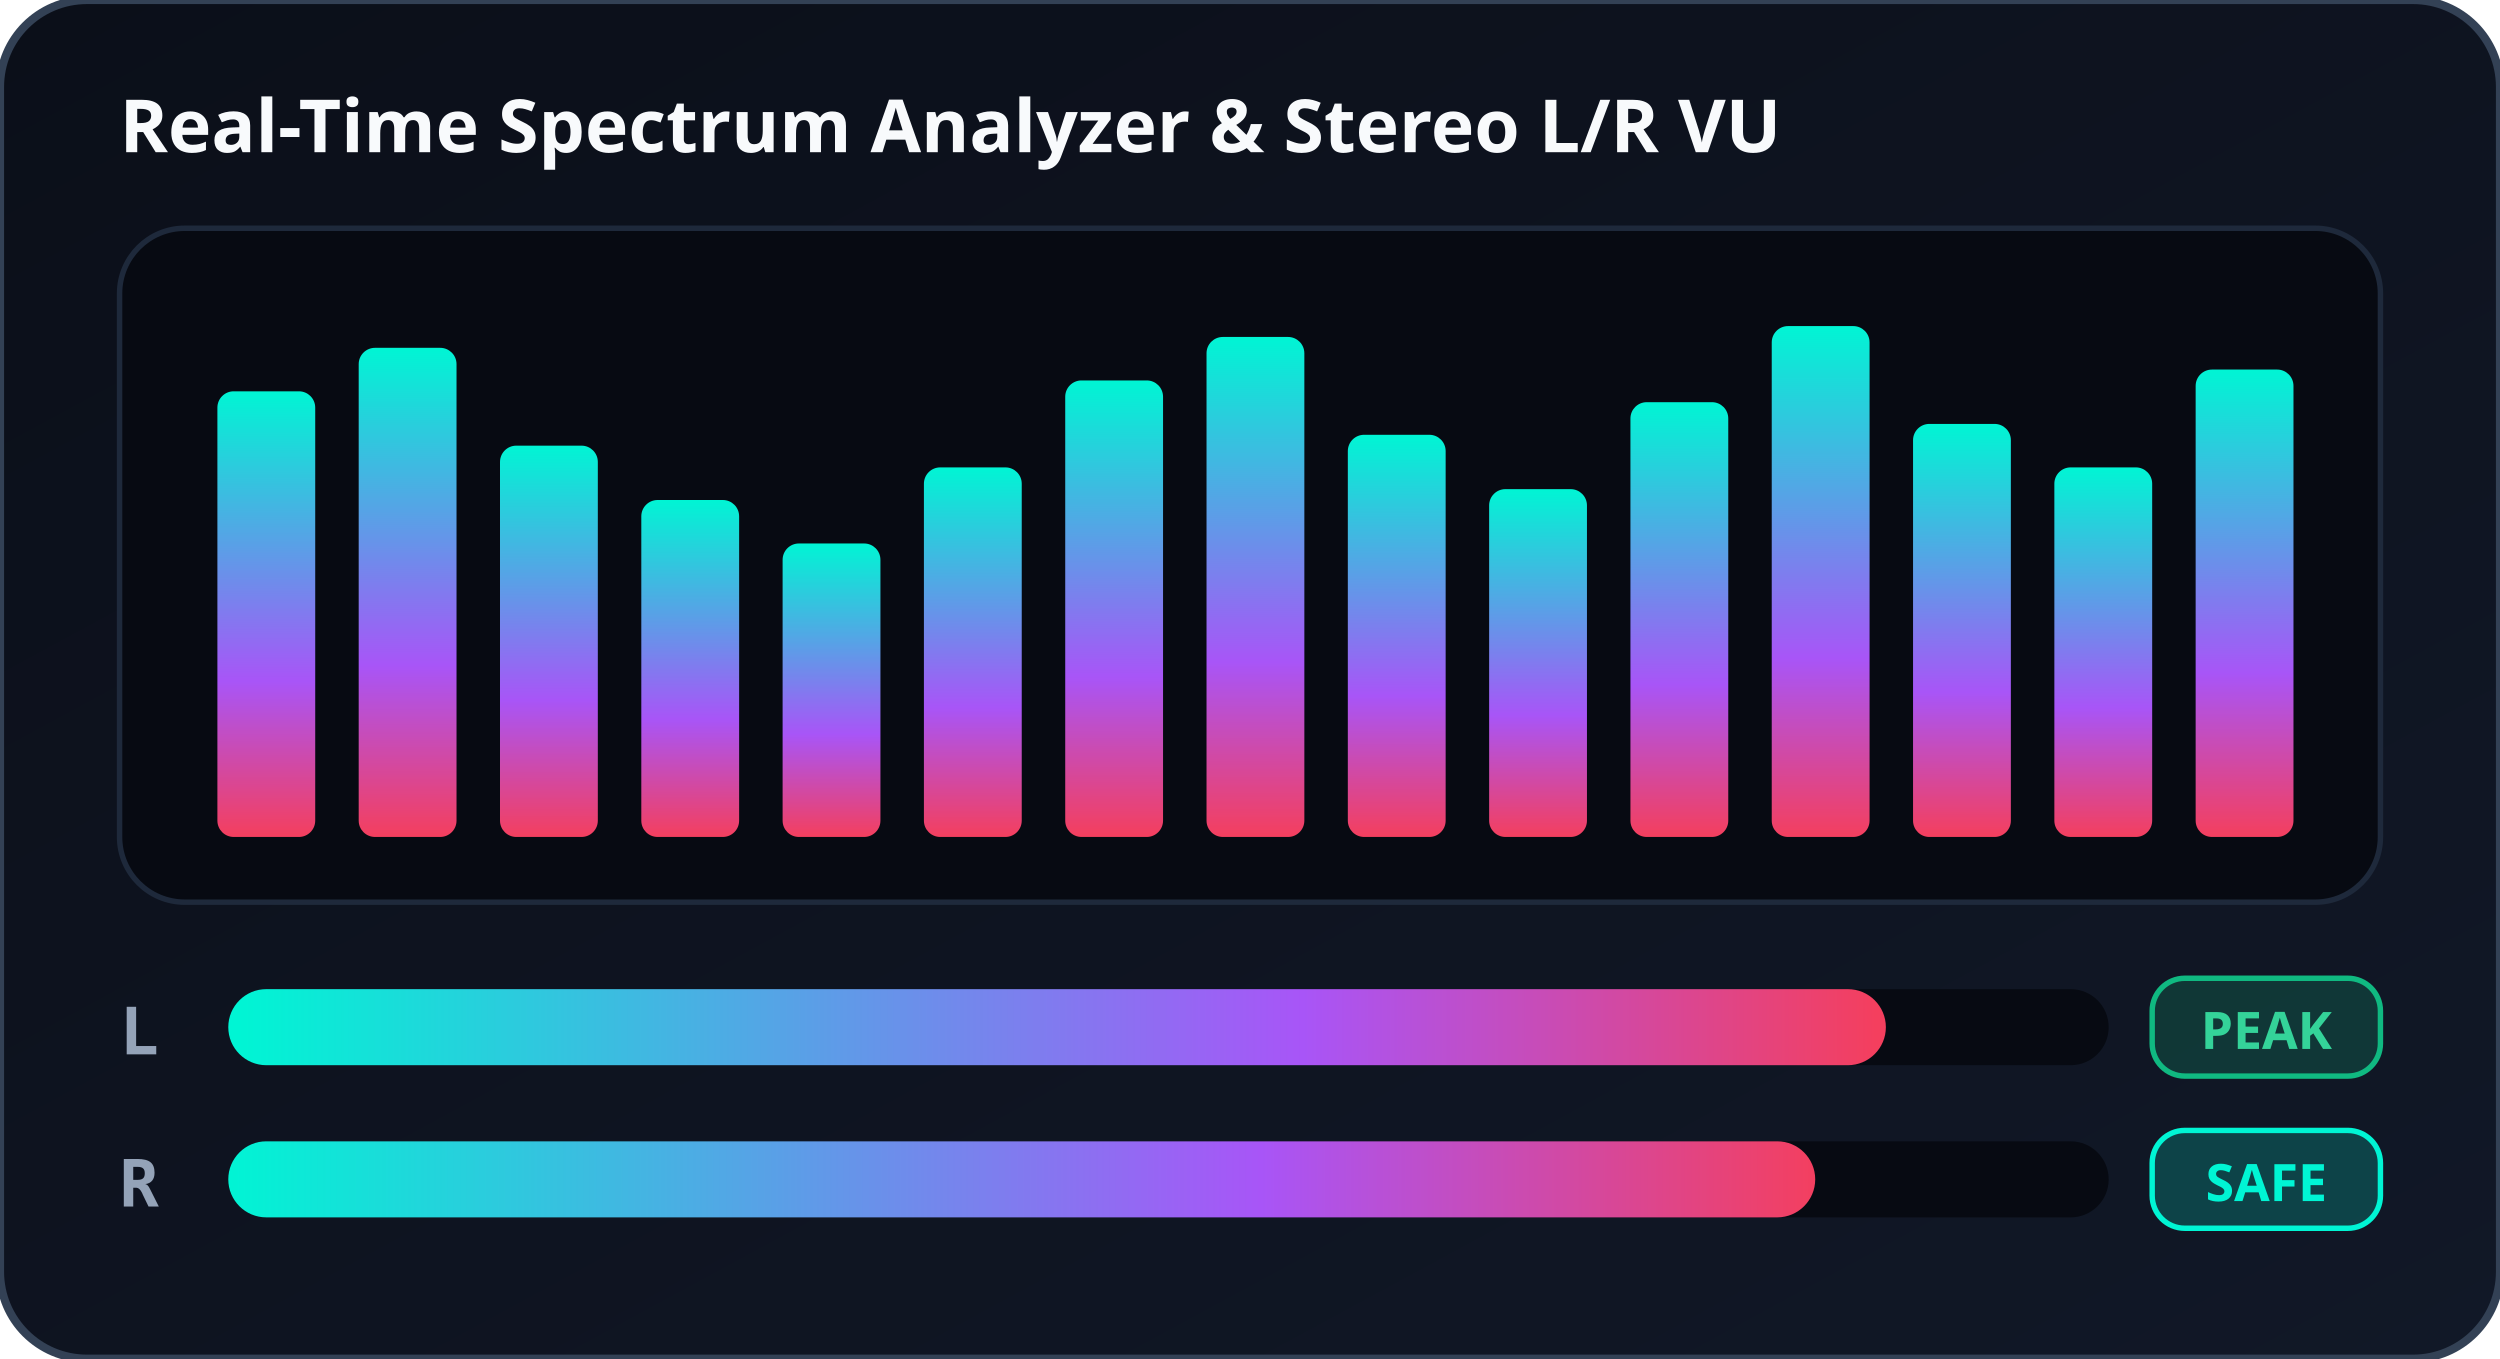
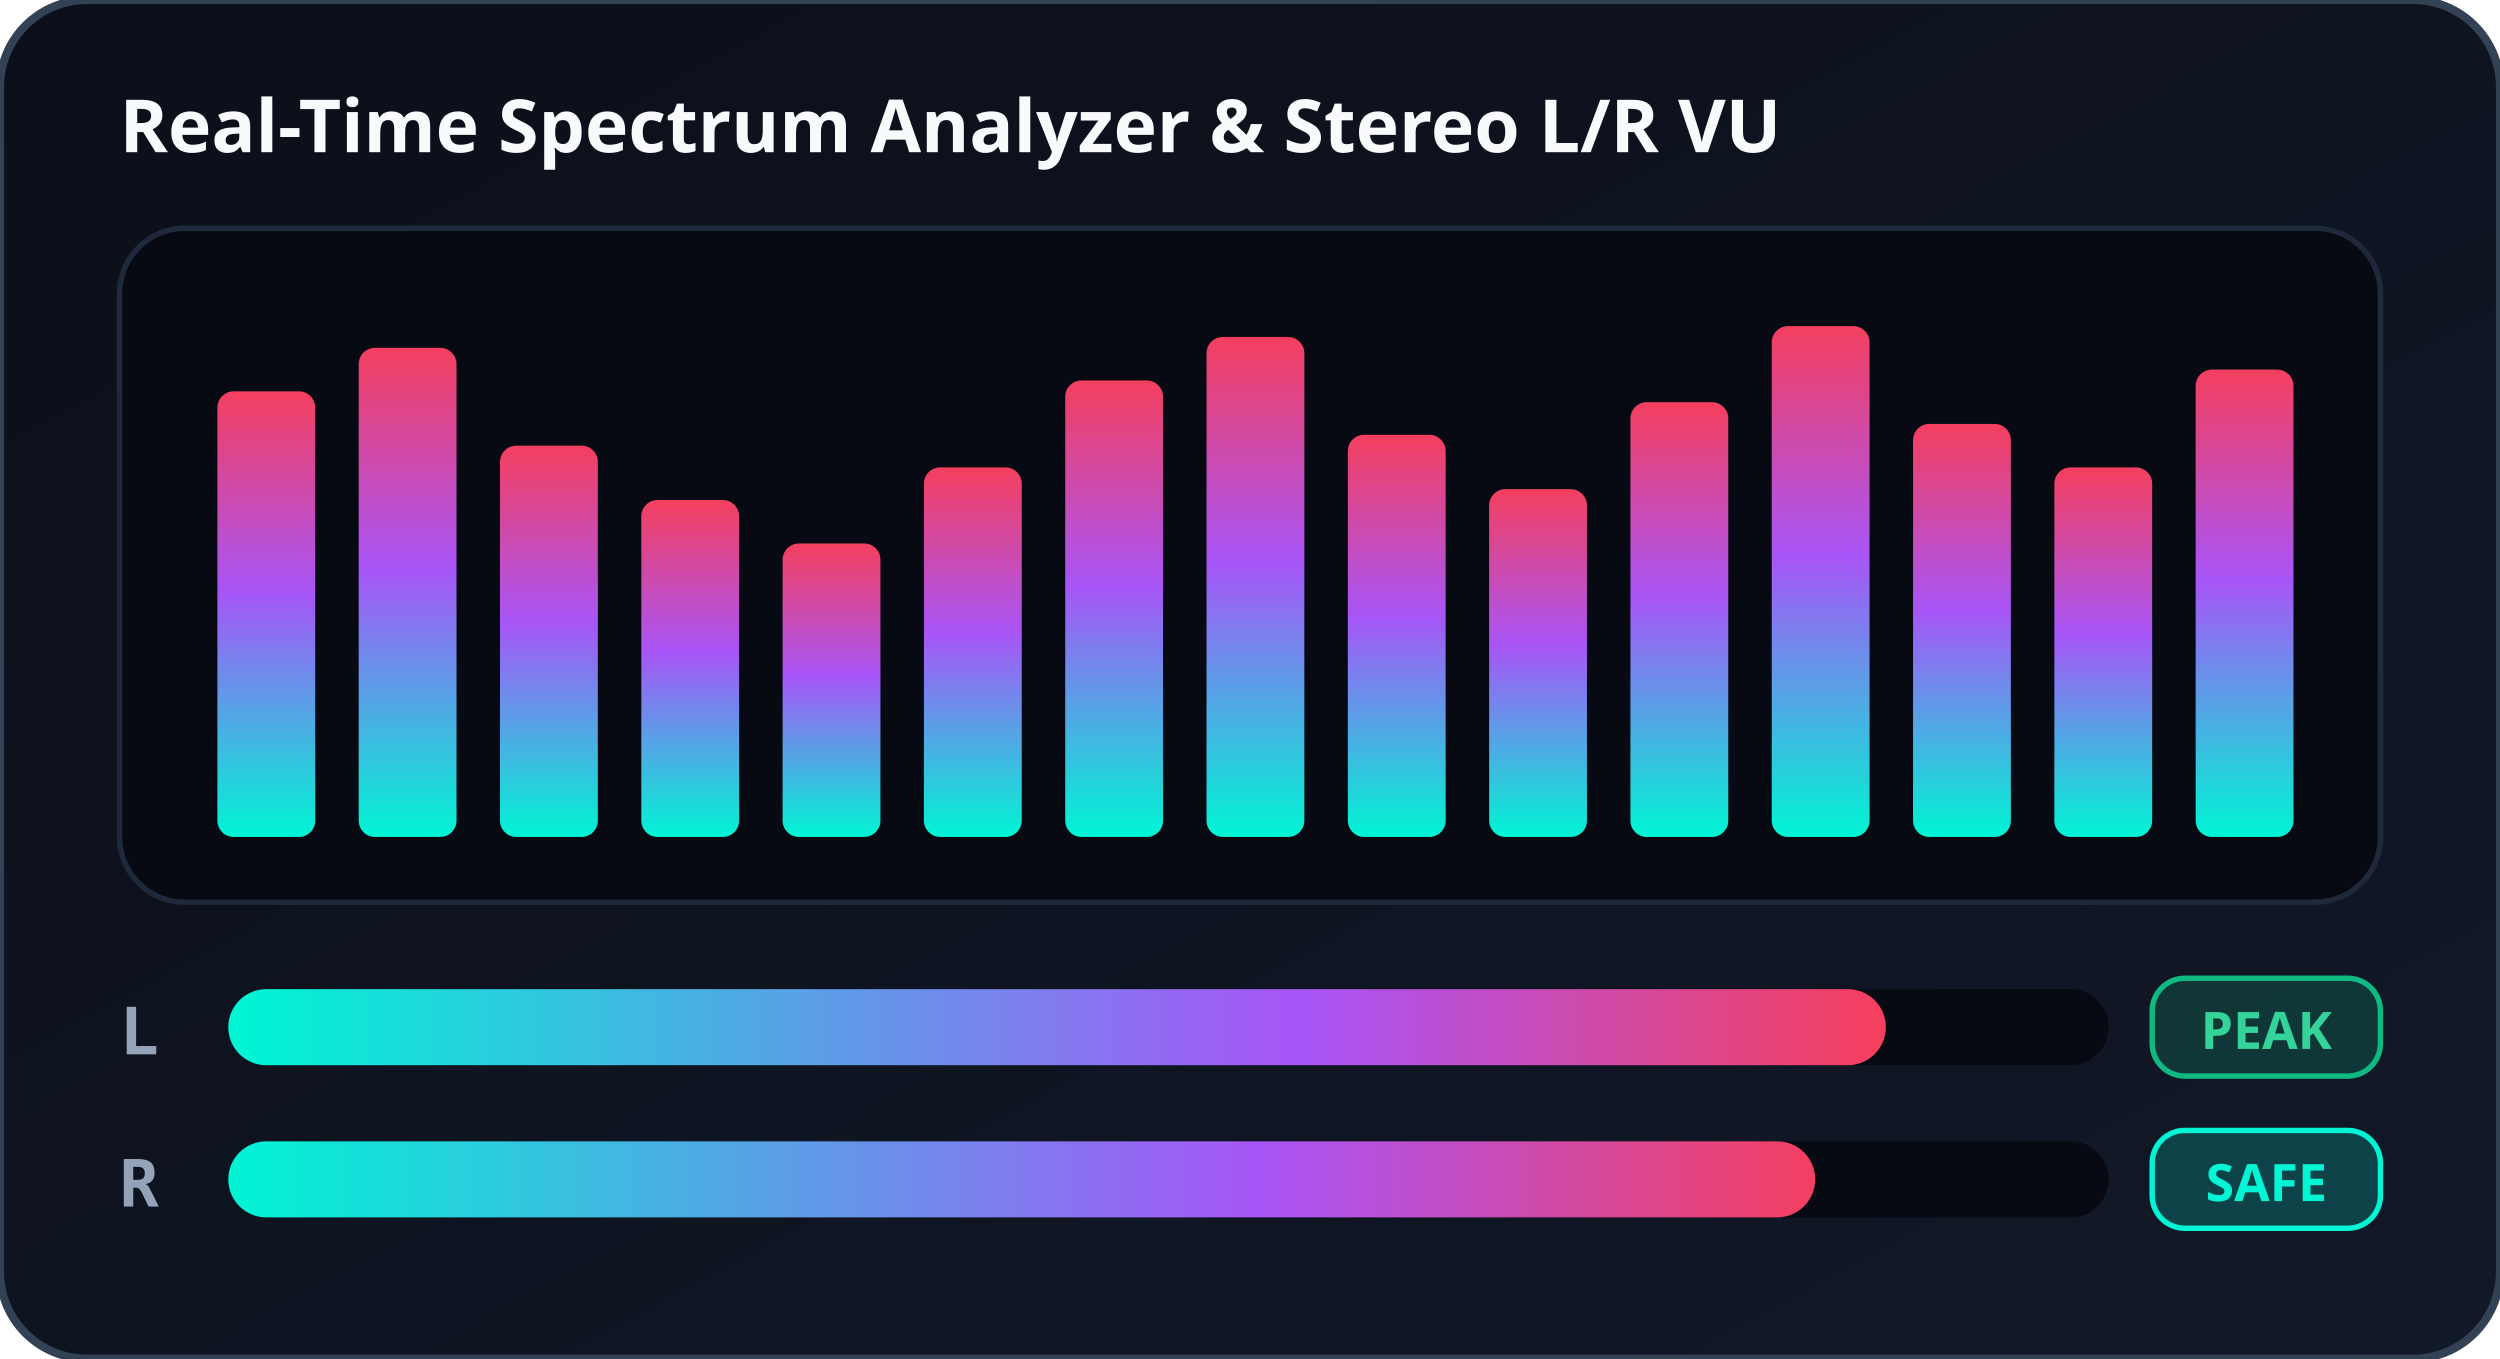
<svg xmlns="http://www.w3.org/2000/svg" viewBox="0 0 460 250" width="100%" height="100%">
  <defs>
    <linearGradient id="bg" x1="0%" y1="0%" x2="100%" y2="100%">
      <stop offset="0%" stop-color="#0B0F19" />
      <stop offset="100%" stop-color="#111827" />
    </linearGradient>
-     <linearGradient id="specGrad" x1="0%" y1="100%" x2="0%" y2="0%">
+     <linearGradient id="specGrad" x1="0%" y1="0%" x2="0%" y2="100%">
      <stop offset="0%" stop-color="#00F5D4" />
-       <stop offset="65%" stop-color="#A855F7" />
+       <stop offset="55%" stop-color="#A855F7" />
      <stop offset="100%" stop-color="#F43F5E" />
    </linearGradient>
    <linearGradient id="vuGrad" x1="0%" y1="0%" x2="100%" y2="0%">
      <stop offset="0%" stop-color="#00F5D4" />
      <stop offset="65%" stop-color="#A855F7" />
      <stop offset="100%" stop-color="#F43F5E" />
    </linearGradient>
  </defs>
  <rect width="460" height="250" rx="16" fill="url(#bg)" stroke="#334155" stroke-width="1.5" />
  <text x="22" y="28" font-family="system-ui, sans-serif" font-size="13.5" font-weight="800" fill="#F8FAFC">Real-Time Spectrum Analyzer &amp; Stereo L/R VU</text>
  <g transform="translate(22, 42)">
    <rect x="0" y="0" width="416" height="124" rx="12" fill="#070A12" stroke="#1E293B" />
    <g transform="translate(18, 112) scale(1, -1)">
      <rect x="0" y="0" width="18" height="82" rx="3" fill="url(#specGrad)">
        <animate attributeName="height" values="82;48;94;82" dur="0.9s" repeatCount="indefinite" />
      </rect>
      <rect x="26" y="0" width="18" height="90" rx="3" fill="url(#specGrad)">
        <animate attributeName="height" values="90;58;98;90" dur="1.1s" repeatCount="indefinite" />
      </rect>
      <rect x="52" y="0" width="18" height="72" rx="3" fill="url(#specGrad)">
        <animate attributeName="height" values="72;92;52;72" dur="0.85s" repeatCount="indefinite" />
      </rect>
      <rect x="78" y="0" width="18" height="62" rx="3" fill="url(#specGrad)">
        <animate attributeName="height" values="62;82;44;62" dur="1.15s" repeatCount="indefinite" />
      </rect>
      <rect x="104" y="0" width="18" height="54" rx="3" fill="url(#specGrad)">
        <animate attributeName="height" values="54;78;38;54" dur="1.0s" repeatCount="indefinite" />
      </rect>
      <rect x="130" y="0" width="18" height="68" rx="3" fill="url(#specGrad)">
        <animate attributeName="height" values="68;44;88;68" dur="0.95s" repeatCount="indefinite" />
      </rect>
      <rect x="156" y="0" width="18" height="84" rx="3" fill="url(#specGrad)">
        <animate attributeName="height" values="84;96;58;84" dur="0.88s" repeatCount="indefinite" />
      </rect>
      <rect x="182" y="0" width="18" height="92" rx="3" fill="url(#specGrad)">
        <animate attributeName="height" values="92;54;96;92" dur="1.05s" repeatCount="indefinite" />
      </rect>
      <rect x="208" y="0" width="18" height="74" rx="3" fill="url(#specGrad)">
        <animate attributeName="height" values="74;90;48;74" dur="0.92s" repeatCount="indefinite" />
      </rect>
      <rect x="234" y="0" width="18" height="64" rx="3" fill="url(#specGrad)">
        <animate attributeName="height" values="64;84;42;64" dur="1.12s" repeatCount="indefinite" />
      </rect>
      <rect x="260" y="0" width="18" height="80" rx="3" fill="url(#specGrad)">
        <animate attributeName="height" values="80;50;94;80" dur="0.86s" repeatCount="indefinite" />
      </rect>
      <rect x="286" y="0" width="18" height="94" rx="3" fill="url(#specGrad)">
        <animate attributeName="height" values="94;62;98;94" dur="1.0s" repeatCount="indefinite" />
      </rect>
      <rect x="312" y="0" width="18" height="76" rx="3" fill="url(#specGrad)">
        <animate attributeName="height" values="76;92;54;76" dur="0.94s" repeatCount="indefinite" />
      </rect>
      <rect x="338" y="0" width="18" height="68" rx="3" fill="url(#specGrad)">
        <animate attributeName="height" values="68;46;86;68" dur="1.08s" repeatCount="indefinite" />
      </rect>
      <rect x="364" y="0" width="18" height="86" rx="3" fill="url(#specGrad)">
        <animate attributeName="height" values="86;56;94;86" dur="0.9s" repeatCount="indefinite" />
      </rect>
    </g>
  </g>
  <g transform="translate(22, 180)">
    <text x="0" y="14" font-family="monospace" font-size="12" font-weight="900" fill="#94A3B8">L</text>
    <rect x="20" y="2" width="346" height="14" rx="7" fill="#070A12" />
    <rect x="20" y="2" width="305" height="14" rx="7" fill="url(#vuGrad)">
      <animate attributeName="width" values="250;330;275;250" dur="1.1s" repeatCount="indefinite" />
    </rect>
    <rect x="374" y="0" width="42" height="18" rx="6" fill="#10B981" fill-opacity="0.2" stroke="#10B981" />
    <text x="395" y="13" font-family="system-ui, sans-serif" font-size="9.5" font-weight="900" fill="#34D399" text-anchor="middle">PEAK</text>
    <text x="0" y="42" font-family="monospace" font-size="12" font-weight="900" fill="#94A3B8">R</text>
    <rect x="20" y="30" width="346" height="14" rx="7" fill="#070A12" />
    <rect x="20" y="30" width="292" height="14" rx="7" fill="url(#vuGrad)">
      <animate attributeName="width" values="238;318;264;238" dur="1.25s" repeatCount="indefinite" />
    </rect>
    <rect x="374" y="28" width="42" height="18" rx="6" fill="#00F5D4" fill-opacity="0.2" stroke="#00F5D4" />
    <text x="395" y="41" font-family="system-ui, sans-serif" font-size="9.5" font-weight="900" fill="#00F5D4" text-anchor="middle">SAFE</text>
  </g>
</svg>
